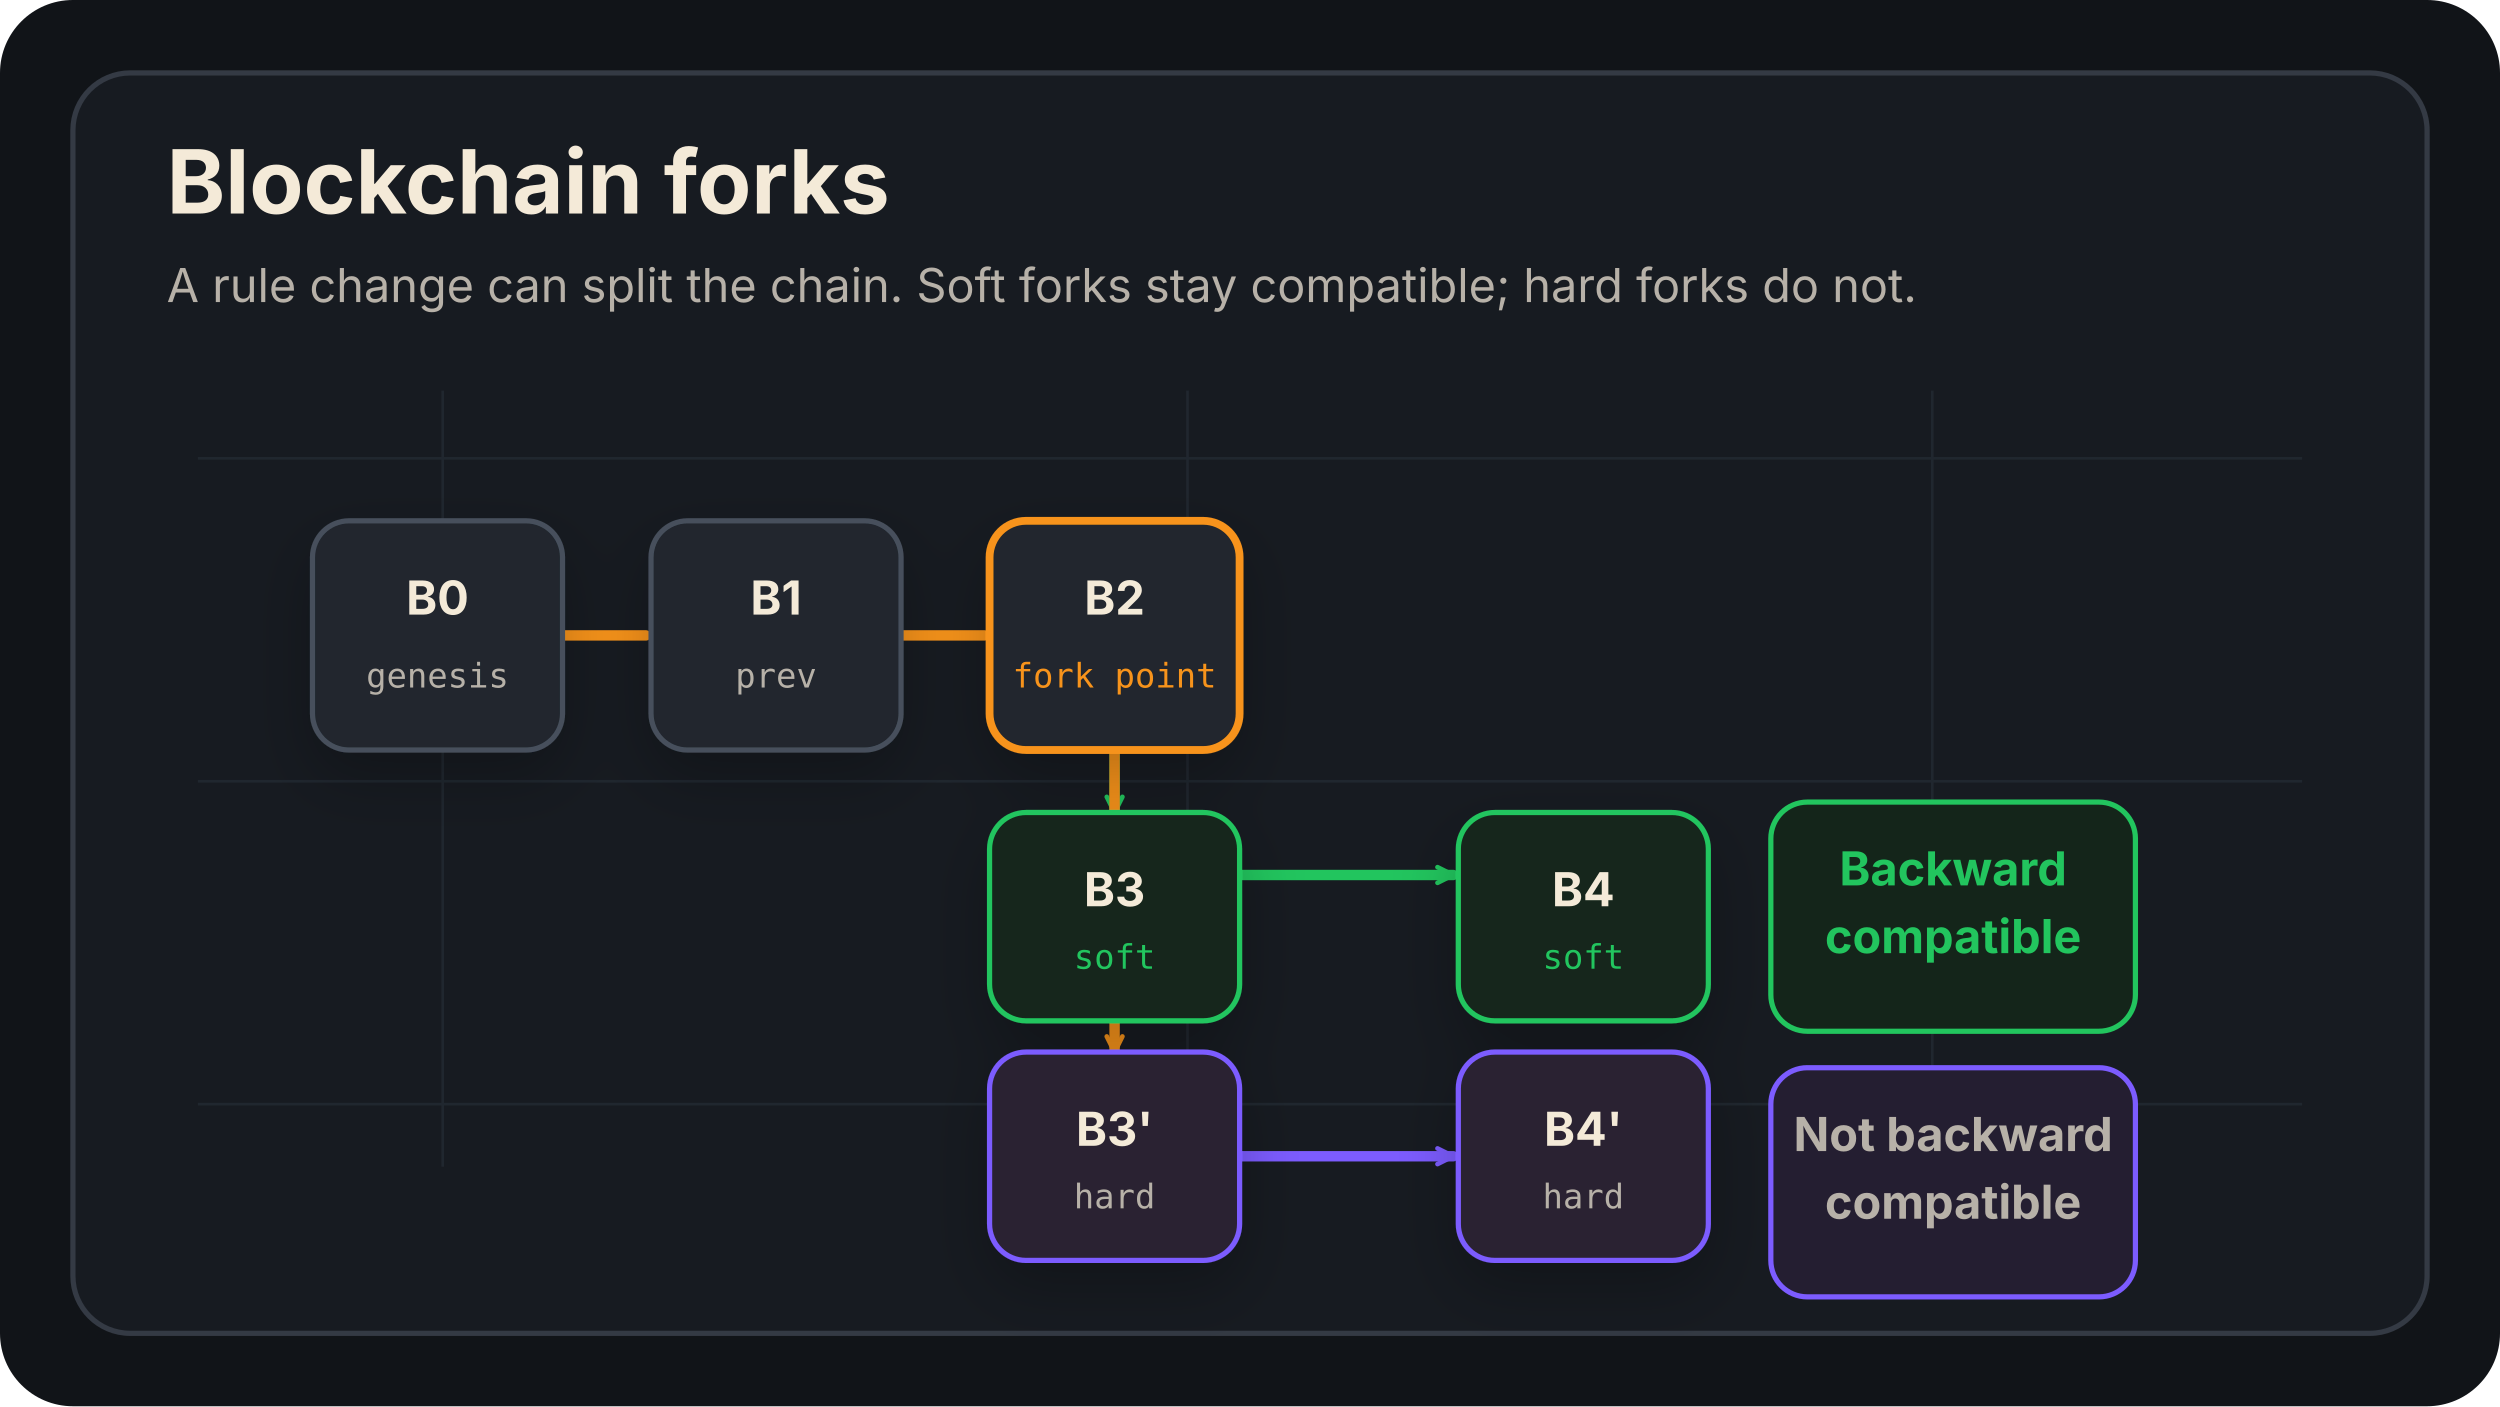
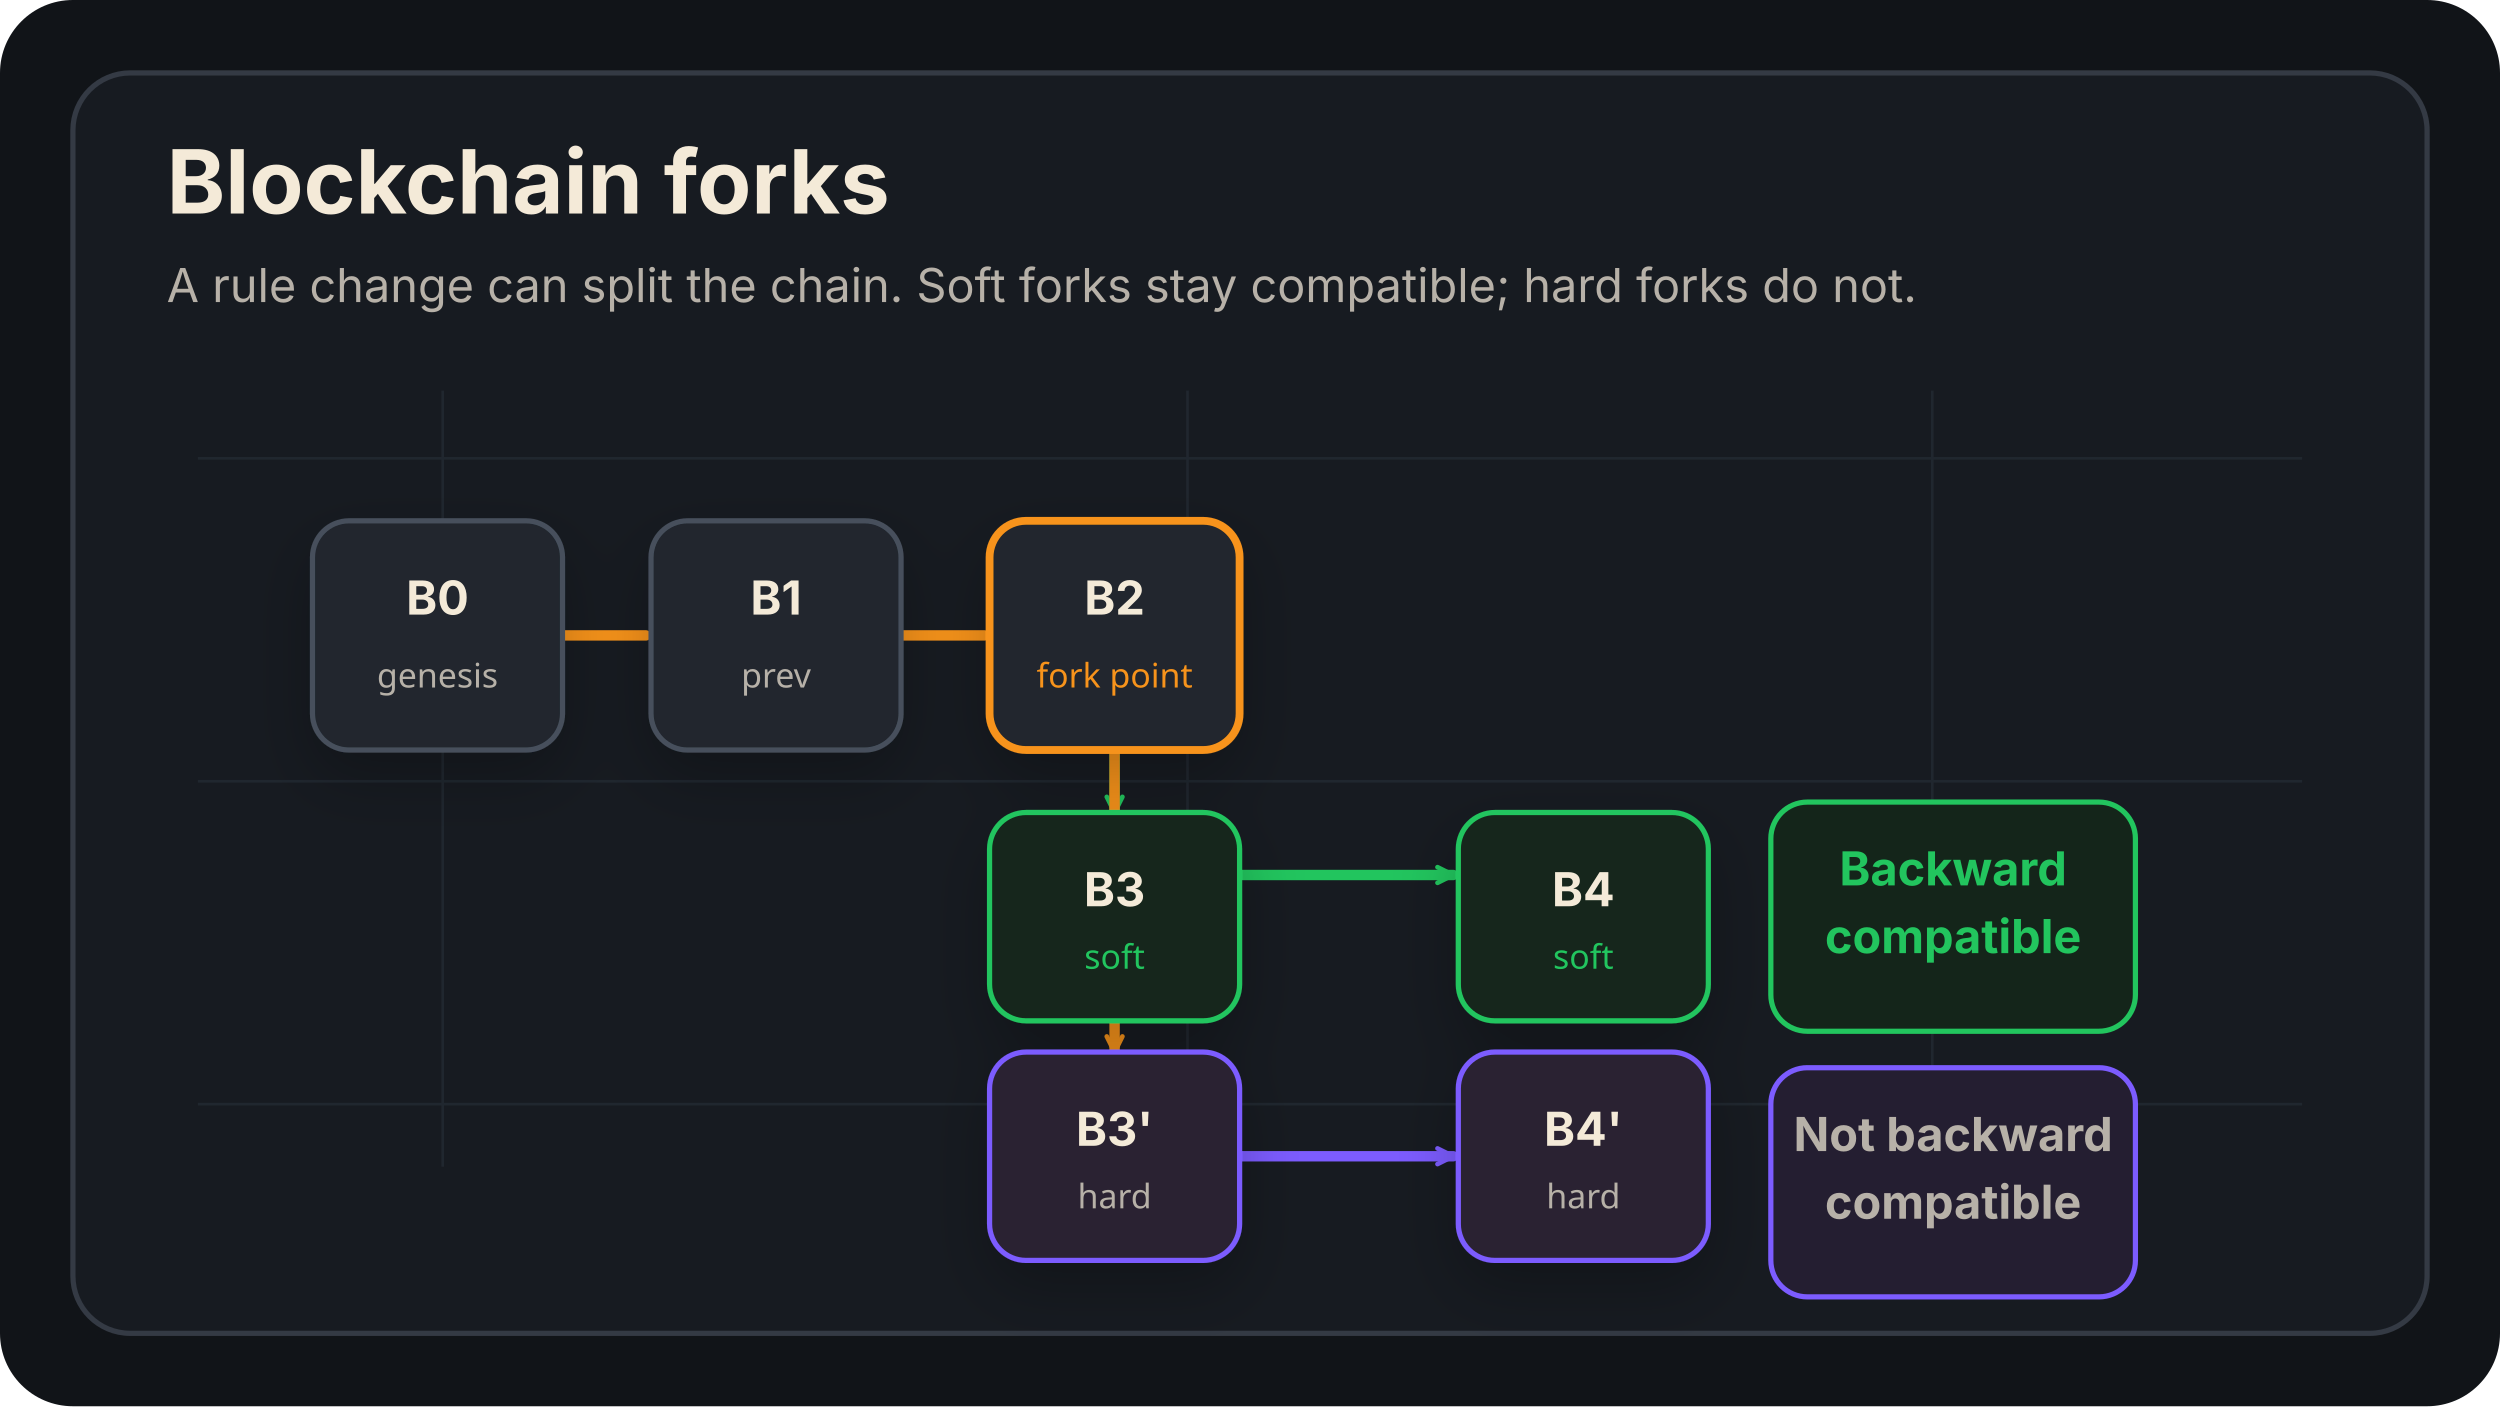
<svg xmlns="http://www.w3.org/2000/svg" width="960" height="540" viewBox="0 0 960 540" fill="none" role="img" aria-labelledby="title desc">
  <defs>
    <marker id="arrow-orange" markerWidth="10" markerHeight="10" refX="8" refY="5" orient="auto" markerUnits="userSpaceOnUse">
      <path d="M2 2L8 5L2 8" fill="none" stroke="#F7931A" stroke-width="1.8" stroke-linecap="round" stroke-linejoin="round" />
    </marker>
    <marker id="arrow-green" markerWidth="10" markerHeight="10" refX="8" refY="5" orient="auto" markerUnits="userSpaceOnUse">
      <path d="M2 2L8 5L2 8" fill="none" stroke="#22C55E" stroke-width="1.8" stroke-linecap="round" stroke-linejoin="round" />
    </marker>
    <marker id="arrow-violet" markerWidth="10" markerHeight="10" refX="8" refY="5" orient="auto" markerUnits="userSpaceOnUse">
      <path d="M2 2L8 5L2 8" fill="none" stroke="#7C5CFF" stroke-width="1.8" stroke-linecap="round" stroke-linejoin="round" />
    </marker>
    <filter id="soft" x="-20%" y="-20%" width="140%" height="140%">
      <feDropShadow dx="0" dy="10" stdDeviation="12" flood-color="#000000" flood-opacity="0.24" />
    </filter>
  </defs>
  <rect width="960" height="540" rx="28" fill="#111418" />
  <rect x="28" y="28" width="904" height="484" rx="22" fill="#171B21" stroke="#343A44" stroke-width="2" />
-   <text x="64" y="82" fill="#F4EAD8" font-family="Inter, Arial, sans-serif" font-size="34" font-weight="700">Blockchain forks</text>
-   <text x="64" y="116" fill="#B7B1A8" font-family="Inter, Arial, sans-serif" font-size="18">A rule change can split the chain. Soft forks stay compatible; hard forks do not.</text>
+   <text x="64" y="82" fill="#F4EAD8" font-family="Inter" font-size="34" font-weight="700">Blockchain forks</text>
+   <text x="64" y="116" fill="#B7B1A8" font-family="Inter" font-size="18">A rule change can split the chain. Soft forks stay compatible; hard forks do not.</text>
  <g stroke="#28313B" stroke-width="1" opacity="0.55">
    <path d="M76 176H884" />
    <path d="M76 300H884" />
    <path d="M76 424H884" />
    <path d="M170 150V448" />
    <path d="M456 150V448" />
    <path d="M742 150V448" />
  </g>
  <g stroke-width="4" stroke-linecap="round" fill="none">
    <path d="M216 244H248" stroke="#F7931A" />
    <path d="M346 244H378" stroke="#F7931A" />
    <path d="M428 288V312" stroke="#22C55E" marker-end="url(#arrow-green)" />
    <path d="M428 288V404" stroke="#F7931A" marker-end="url(#arrow-orange)" />
    <path d="M476 336H558" stroke="#22C55E" marker-end="url(#arrow-green)" />
    <path d="M476 444H558" stroke="#7C5CFF" marker-end="url(#arrow-violet)" />
  </g>
-   <g filter="url(#soft)" font-family="Inter, Arial, sans-serif" text-anchor="middle">
+   <g filter="url(#soft)" font-family="Inter" text-anchor="middle">
    <rect x="120" y="200" width="96" height="88" rx="14" fill="#20252D" stroke="#46505C" stroke-width="2" />
    <text x="168" y="236" fill="#F4EAD8" font-size="18" font-weight="700">B0</text>
-     <text x="168" y="264" fill="#B7B1A8" font-family="JetBrains Mono, monospace" font-size="13">genesis</text>
+     <text x="168" y="264" fill="#B7B1A8" font-family="JetBrains Mono" font-size="13">genesis</text>
    <rect x="250" y="200" width="96" height="88" rx="14" fill="#20252D" stroke="#46505C" stroke-width="2" />
    <text x="298" y="236" fill="#F4EAD8" font-size="18" font-weight="700">B1</text>
-     <text x="298" y="264" fill="#B7B1A8" font-family="JetBrains Mono, monospace" font-size="13">prev</text>
+     <text x="298" y="264" fill="#B7B1A8" font-family="JetBrains Mono" font-size="13">prev</text>
    <rect x="380" y="200" width="96" height="88" rx="14" fill="#20252D" stroke="#F7931A" stroke-width="3" />
    <text x="428" y="236" fill="#F4EAD8" font-size="18" font-weight="700">B2</text>
-     <text x="428" y="264" fill="#F7931A" font-family="JetBrains Mono, monospace" font-size="13">fork point</text>
+     <text x="428" y="264" fill="#F7931A" font-family="JetBrains Mono" font-size="13">fork point</text>
    <rect x="380" y="312" width="96" height="80" rx="14" fill="#14251A" stroke="#22C55E" stroke-width="2" />
    <text x="428" y="348" fill="#F4EAD8" font-size="18" font-weight="700">B3</text>
-     <text x="428" y="372" fill="#22C55E" font-family="JetBrains Mono, monospace" font-size="13">soft</text>
+     <text x="428" y="372" fill="#22C55E" font-family="JetBrains Mono" font-size="13">soft</text>
    <rect x="560" y="312" width="96" height="80" rx="14" fill="#14251A" stroke="#22C55E" stroke-width="2" />
    <text x="608" y="348" fill="#F4EAD8" font-size="18" font-weight="700">B4</text>
-     <text x="608" y="372" fill="#22C55E" font-family="JetBrains Mono, monospace" font-size="13">soft</text>
+     <text x="608" y="372" fill="#22C55E" font-family="JetBrains Mono" font-size="13">soft</text>
    <rect x="380" y="404" width="96" height="80" rx="14" fill="#2A2331" stroke="#7C5CFF" stroke-width="2" />
    <text x="428" y="440" fill="#F4EAD8" font-size="18" font-weight="700">B3'</text>
-     <text x="428" y="464" fill="#B7B1A8" font-family="JetBrains Mono, monospace" font-size="13">hard</text>
+     <text x="428" y="464" fill="#B7B1A8" font-family="JetBrains Mono" font-size="13">hard</text>
    <rect x="560" y="404" width="96" height="80" rx="14" fill="#2A2331" stroke="#7C5CFF" stroke-width="2" />
    <text x="608" y="440" fill="#F4EAD8" font-size="18" font-weight="700">B4'</text>
-     <text x="608" y="464" fill="#B7B1A8" font-family="JetBrains Mono, monospace" font-size="13">hard</text>
+     <text x="608" y="464" fill="#B7B1A8" font-family="JetBrains Mono" font-size="13">hard</text>
  </g>
-   <g font-family="Inter, Arial, sans-serif">
+   <g font-family="Inter">
    <rect x="680" y="308" width="140" height="88" rx="14" fill="#14251A" stroke="#22C55E" stroke-width="2" />
    <text x="750" y="340" text-anchor="middle" fill="#22C55E" font-size="18" font-weight="700">Backward</text>
    <text x="750" y="366" text-anchor="middle" fill="#22C55E" font-size="18" font-weight="700">compatible</text>
    <rect x="680" y="410" width="140" height="88" rx="14" fill="#241E31" stroke="#7C5CFF" stroke-width="2" />
    <text x="750" y="442" text-anchor="middle" fill="#B7B1A8" font-size="18" font-weight="700">Not backward</text>
    <text x="750" y="468" text-anchor="middle" fill="#B7B1A8" font-size="18" font-weight="700">compatible</text>
  </g>
</svg>
